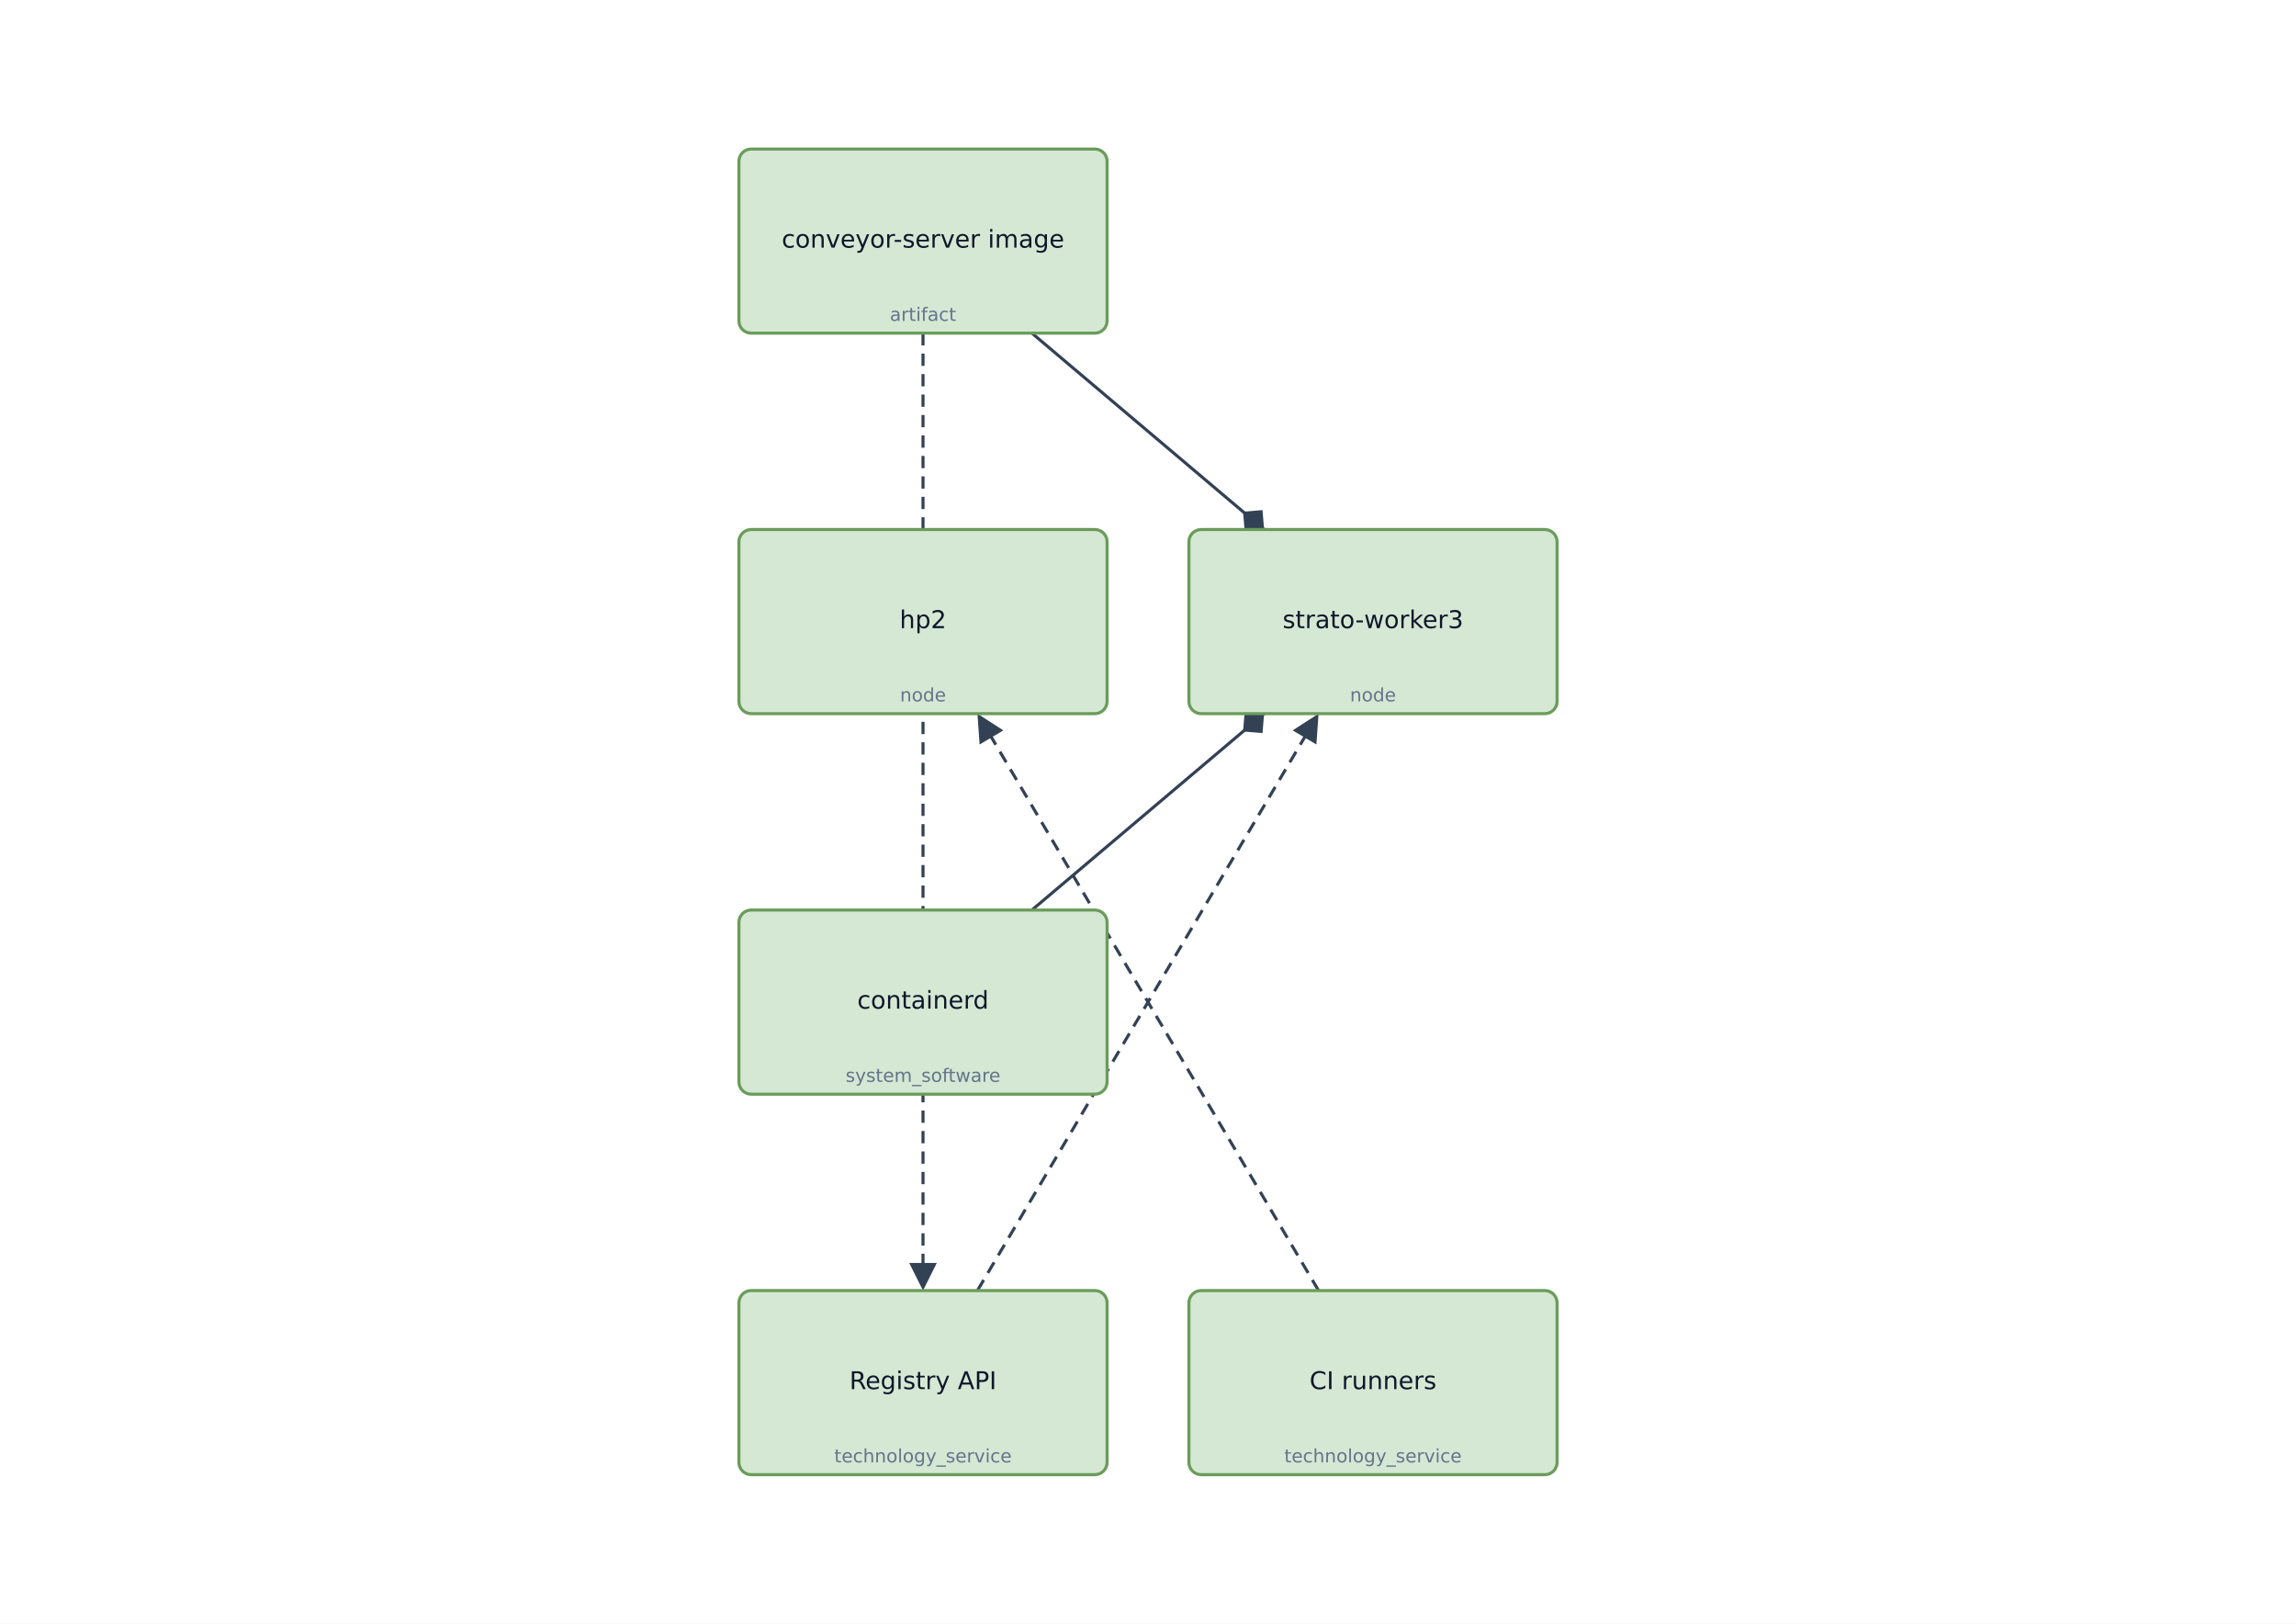
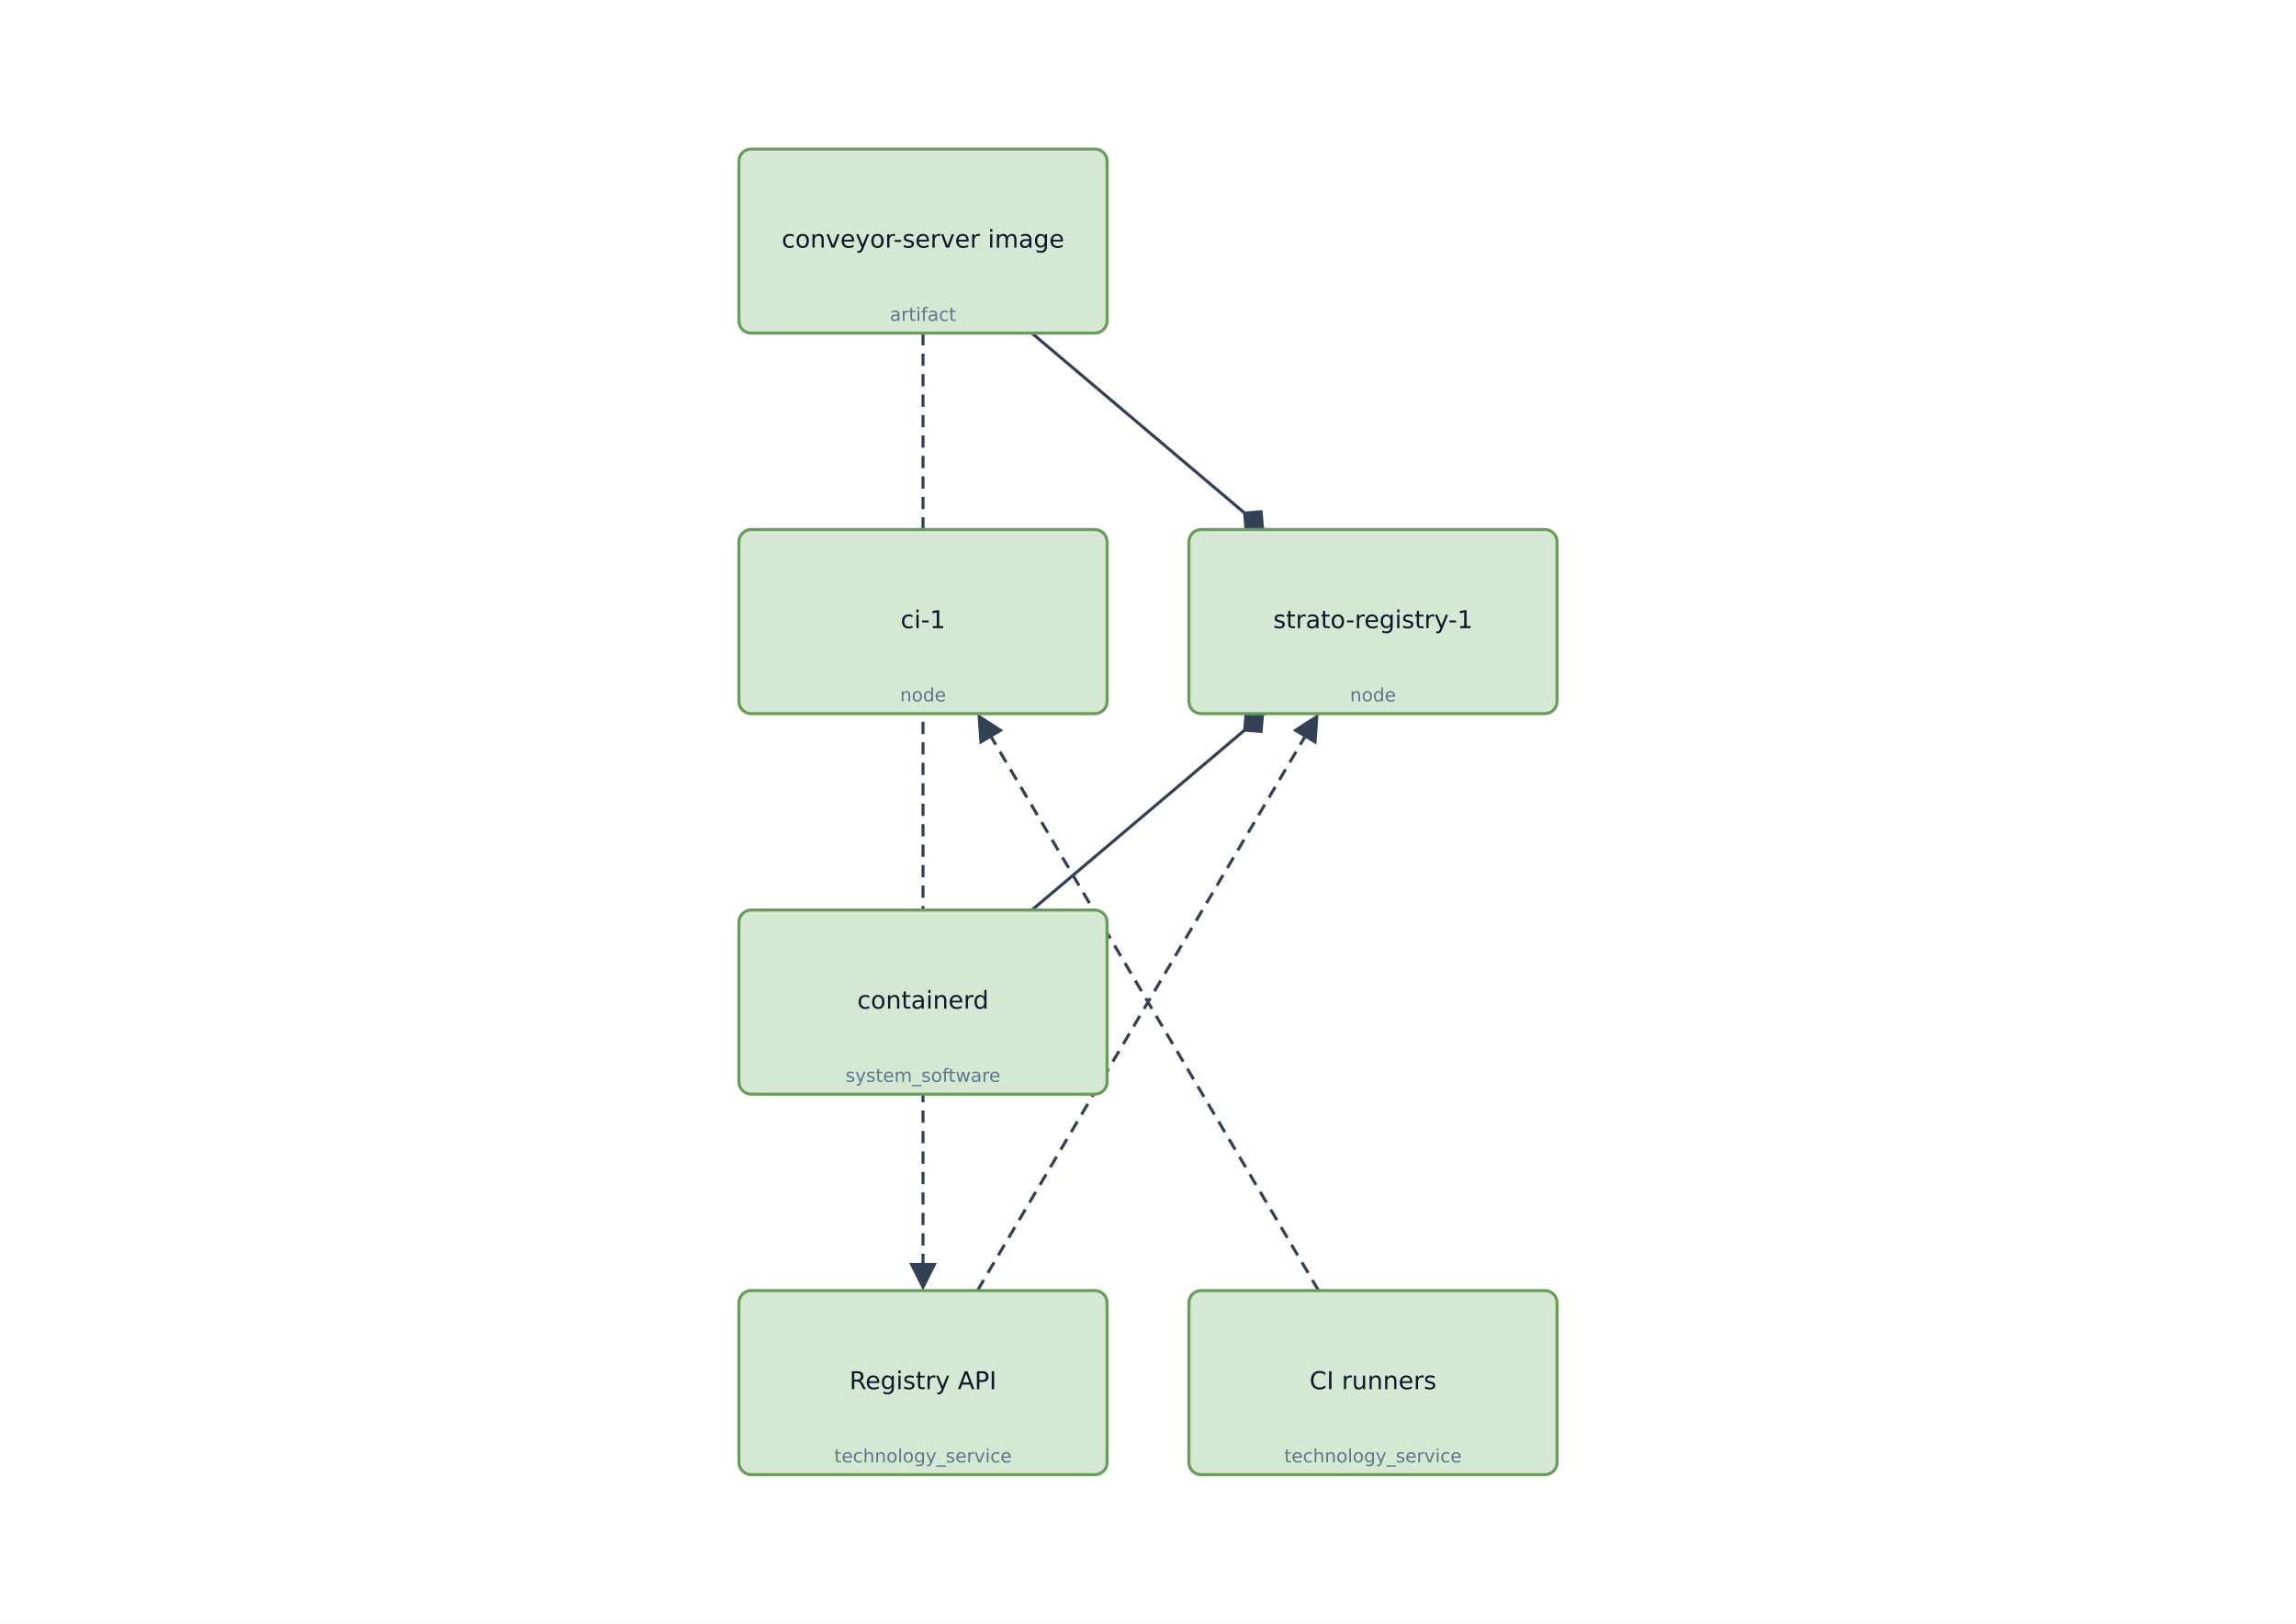
<svg xmlns="http://www.w3.org/2000/svg" width="1122.52" height="793.7" viewBox="0 0 1122.52 793.7" font-family="DejaVu Sans">
  <rect x="0" y="0" width="1122.52" height="793.7" fill="#ffffff" />
  <g transform="translate(361.26, 72.85) scale(1)">
    <path id="r-00000000-0000-0000-0000-0000000000c7" d="M 256.77 276 L 143.23 372" fill="none" stroke="#334155" stroke-width="1.5" />
    <path d="M 256.77 276 L 247.26 275.2 L 246.46 284.72 L 255.98 285.51 z" fill="#334155" />
    <path id="r-00000000-0000-0000-0000-0000000000c8" d="M 256.77 186 L 143.23 90" fill="none" stroke="#334155" stroke-width="1.5" />
    <path d="M 256.77 186 L 255.98 176.49 L 246.46 177.28 L 247.26 186.8 z" fill="#334155" />
    <path id="r-00000000-0000-0000-0000-0000000000c9" d="M 116.61 558 L 283.39 276" fill="none" stroke="#334155" stroke-width="1.5" stroke-dasharray="6 4" />
    <path d="M 283.39 276 L 270.71 284.18 L 282.33 291.06 z" fill="#334155" />
    <path id="r-00000000-0000-0000-0000-0000000000ca" d="M 90 90 L 90 558" fill="none" stroke="#334155" stroke-width="1.5" stroke-dasharray="6 4" />
    <path d="M 90 558 L 96.75 544.5 L 83.25 544.5 z" fill="#334155" />
    <path id="r-00000000-0000-0000-0000-0000000000cb" d="M 283.39 558 L 116.61 276" fill="none" stroke="#334155" stroke-width="1.5" stroke-dasharray="6 4" />
    <path d="M 116.61 276 L 117.67 291.06 L 129.29 284.18 z" fill="#334155" />
    <g id="e-00000000-0000-0000-0000-0000000000c5">
      <rect x="0" y="0" width="180" height="90" rx="6" fill="#d5e8d4" stroke="#6a9c5a" stroke-width="1.5" />
      <text x="90" y="48.2" text-anchor="middle" font-size="12" fill="#0f172a">conveyor-server image</text>
      <text x="90" y="84" text-anchor="middle" font-size="9" fill="#64748b">artifact</text>
    </g>
    <g id="e-00000000-0000-0000-0000-0000000000c1">
      <rect x="0" y="186" width="180" height="90" rx="6" fill="#d5e8d4" stroke="#6a9c5a" stroke-width="1.5" />
-       <text x="90" y="234.2" text-anchor="middle" font-size="12" fill="#0f172a">hp2</text>
+       <text x="90" y="234.2" text-anchor="middle" font-size="12" fill="#0f172a">ci-1</text>
      <text x="90" y="270" text-anchor="middle" font-size="9" fill="#64748b">node</text>
    </g>
    <g id="e-00000000-0000-0000-0000-0000000000c2">
      <rect x="220" y="186" width="180" height="90" rx="6" fill="#d5e8d4" stroke="#6a9c5a" stroke-width="1.5" />
-       <text x="310" y="234.2" text-anchor="middle" font-size="12" fill="#0f172a">strato-worker3</text>
+       <text x="310" y="234.2" text-anchor="middle" font-size="12" fill="#0f172a">strato-registry-1</text>
      <text x="310" y="270" text-anchor="middle" font-size="9" fill="#64748b">node</text>
    </g>
    <g id="e-00000000-0000-0000-0000-0000000000c3">
      <rect x="0" y="372" width="180" height="90" rx="6" fill="#d5e8d4" stroke="#6a9c5a" stroke-width="1.5" />
      <text x="90" y="420.2" text-anchor="middle" font-size="12" fill="#0f172a">containerd</text>
      <text x="90" y="456" text-anchor="middle" font-size="9" fill="#64748b">system_software</text>
    </g>
    <g id="e-00000000-0000-0000-0000-0000000000c4">
      <rect x="0" y="558" width="180" height="90" rx="6" fill="#d5e8d4" stroke="#6a9c5a" stroke-width="1.5" />
      <text x="90" y="606.2" text-anchor="middle" font-size="12" fill="#0f172a">Registry API</text>
      <text x="90" y="642" text-anchor="middle" font-size="9" fill="#64748b">technology_service</text>
    </g>
    <g id="e-00000000-0000-0000-0000-0000000000c6">
      <rect x="220" y="558" width="180" height="90" rx="6" fill="#d5e8d4" stroke="#6a9c5a" stroke-width="1.5" />
      <text x="310" y="606.2" text-anchor="middle" font-size="12" fill="#0f172a">CI runners</text>
      <text x="310" y="642" text-anchor="middle" font-size="9" fill="#64748b">technology_service</text>
    </g>
  </g>
</svg>
